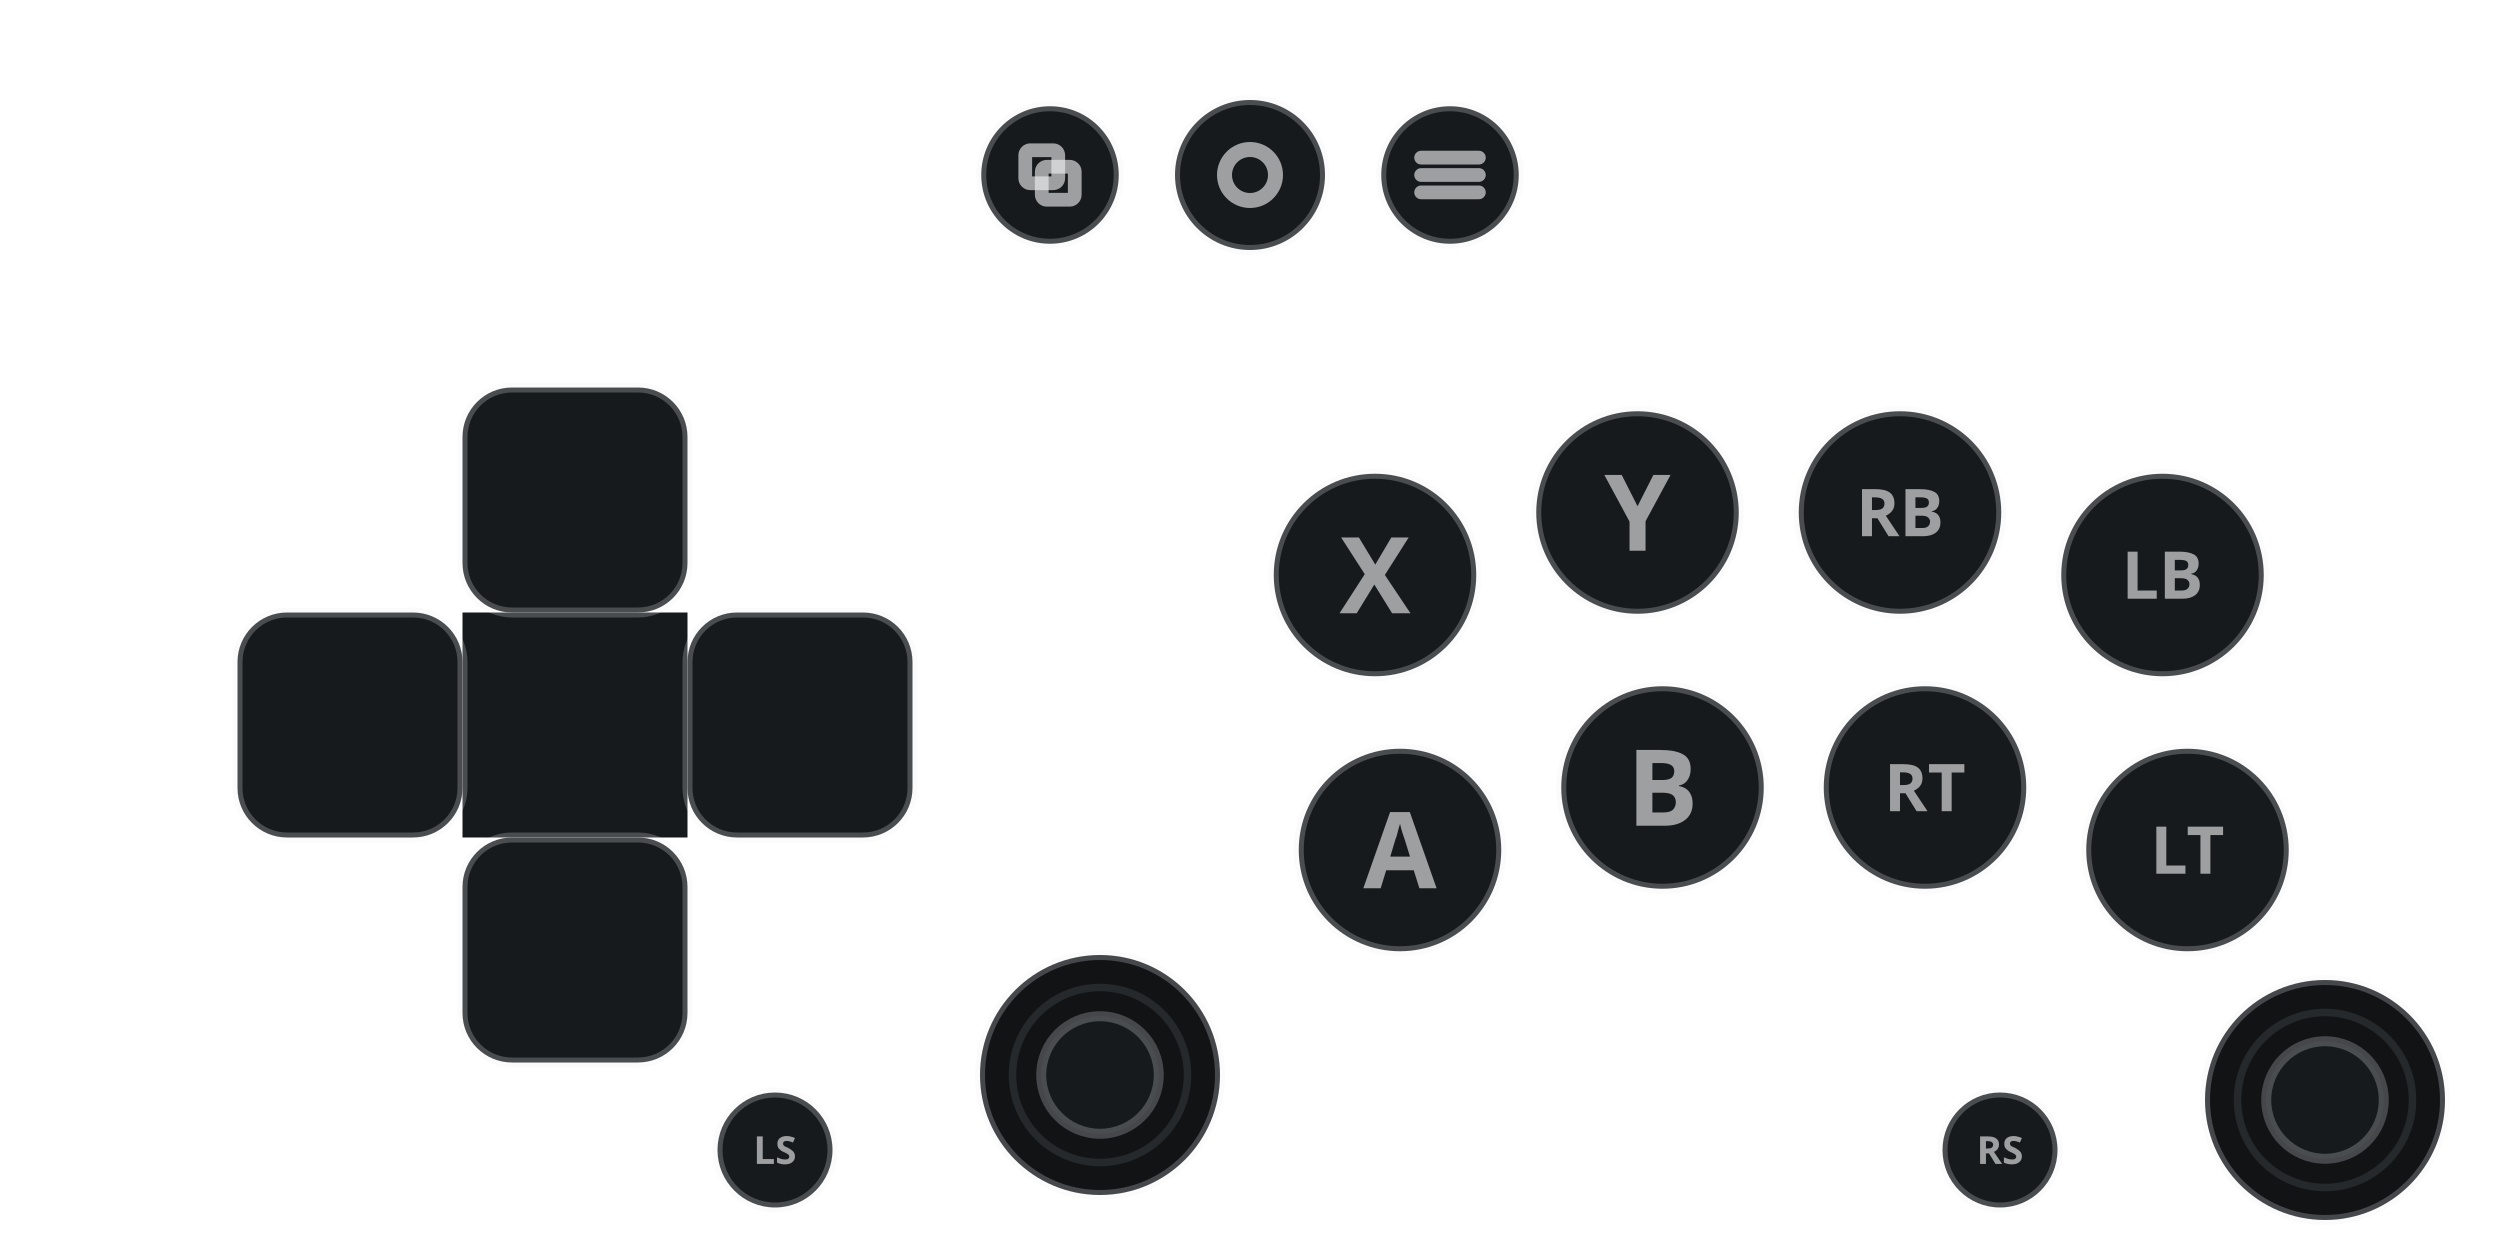
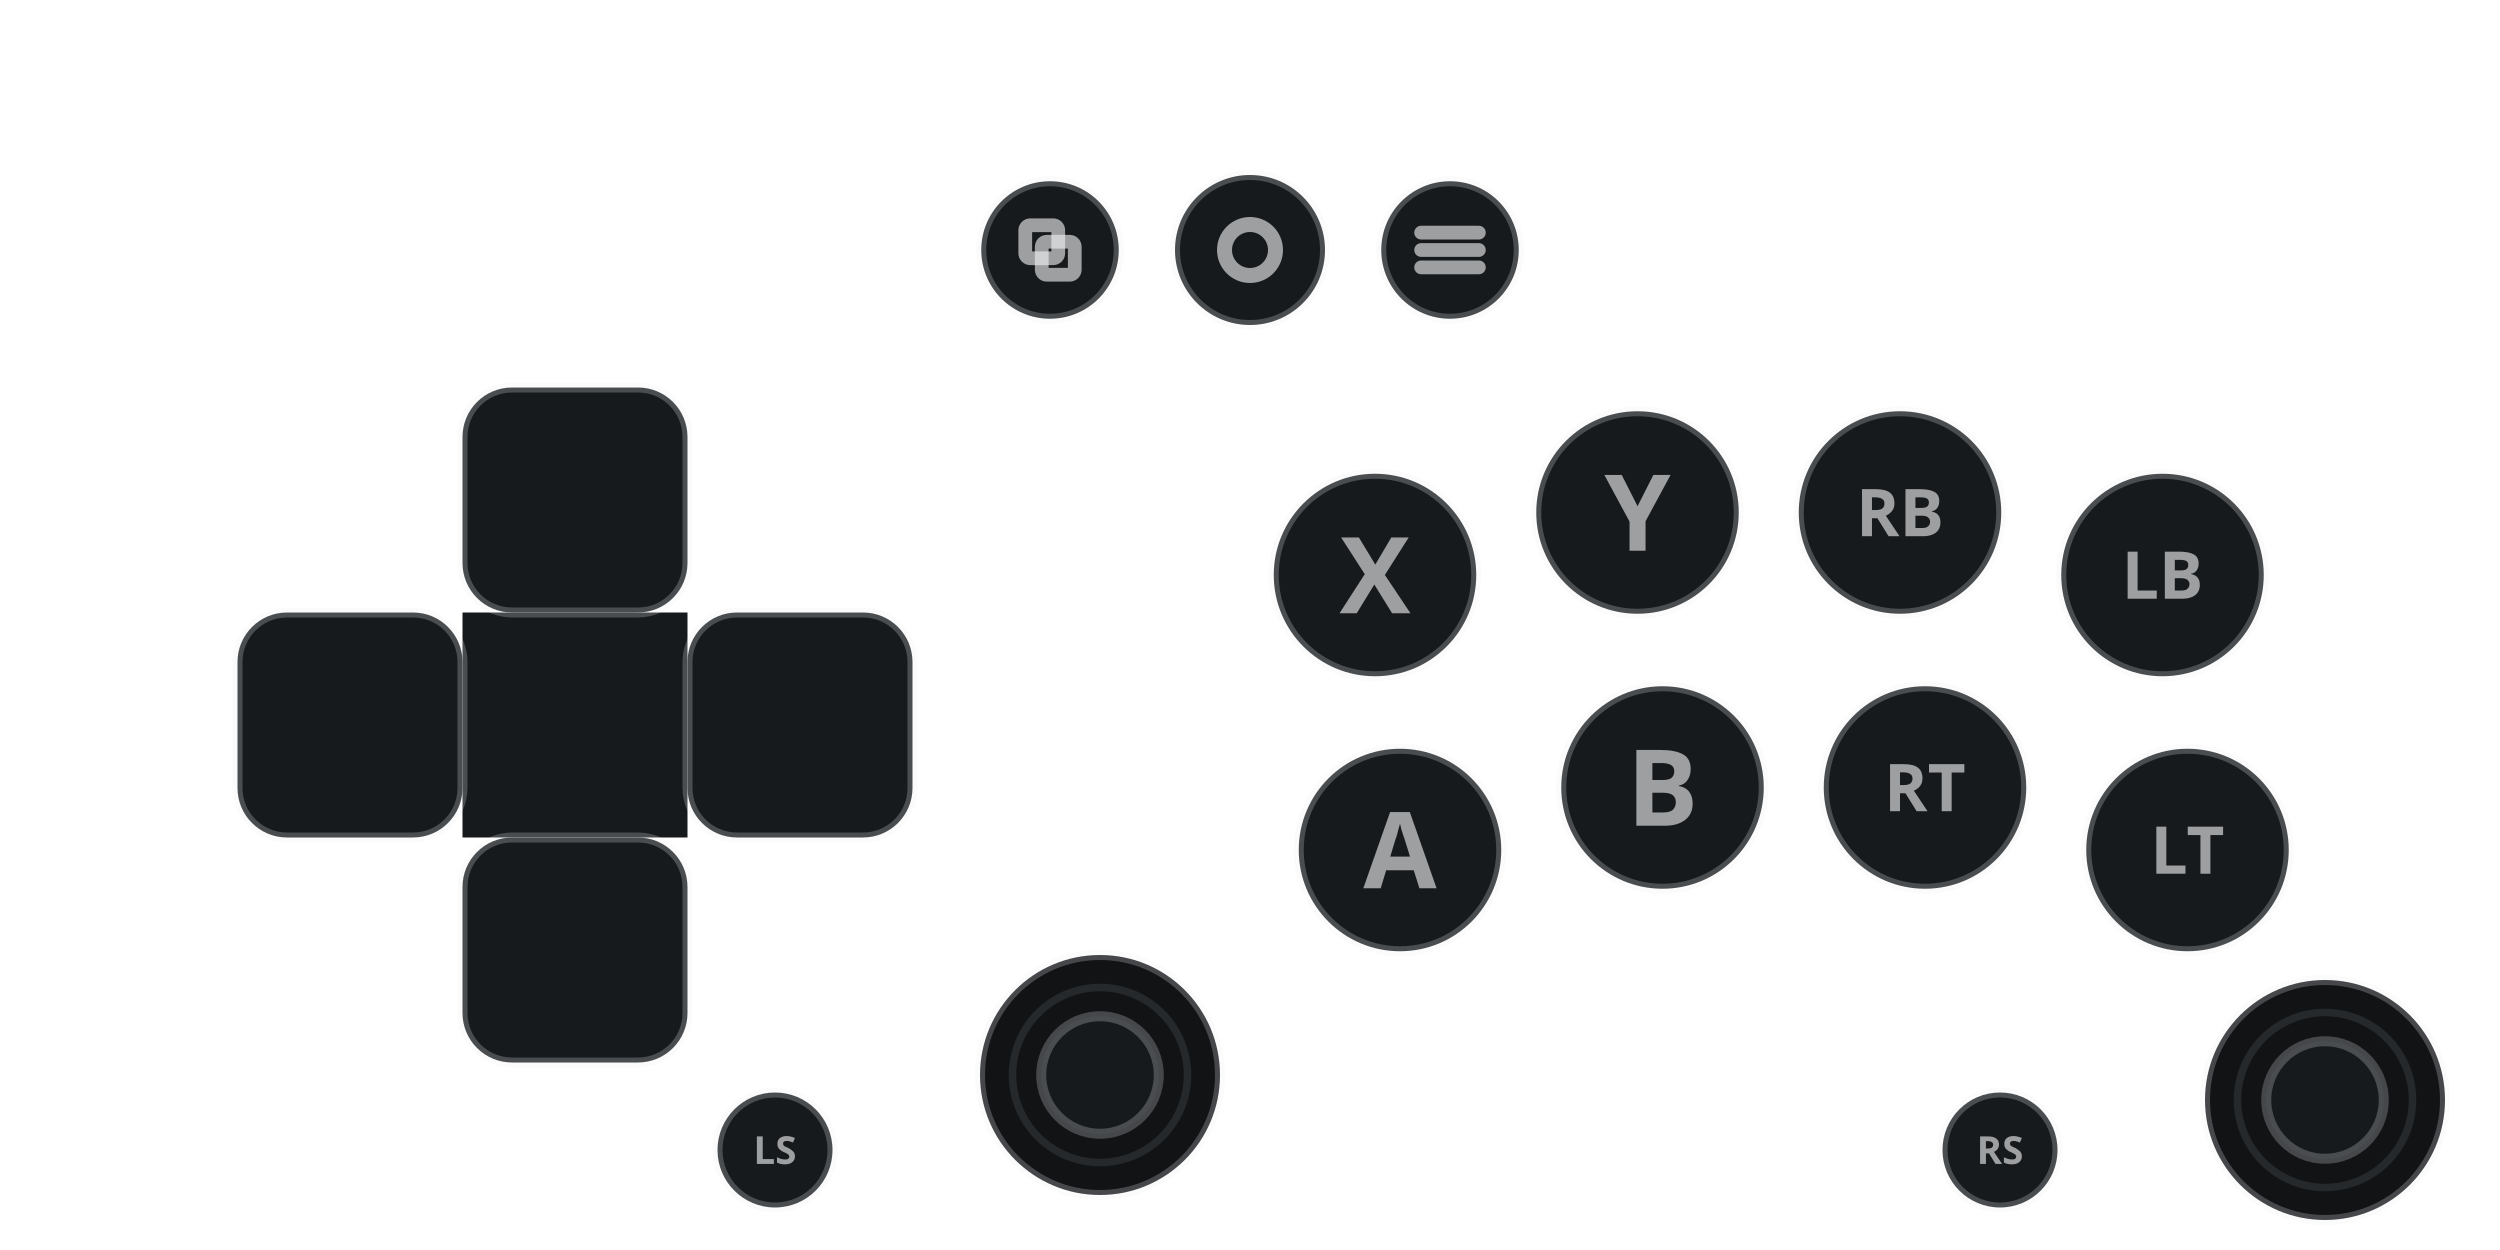
<svg xmlns="http://www.w3.org/2000/svg" viewBox="0 0 200 100" role="img" aria-label="Arcade stick layout">
  <g data-el="dpad" class="el el-dpad">
    <rect x="37.00" y="49.00" width="18.00" height="18.00" fill="#171A1C" />
    <rect class="cap arm-up" x="37.00" y="31.00" width="18.00" height="18.00" rx="3.96" fill="#171A1C" stroke="rgba(238,240,241,.24)" stroke-width=".8" />
    <rect class="cap arm-down" x="37.00" y="67.00" width="18.00" height="18.00" rx="3.96" fill="#171A1C" stroke="rgba(238,240,241,.24)" stroke-width=".8" />
    <rect class="cap arm-left" x="19.00" y="49.00" width="18.00" height="18.00" rx="3.96" fill="#171A1C" stroke="rgba(238,240,241,.24)" stroke-width=".8" />
    <rect class="cap arm-right" x="55.00" y="49.00" width="18.00" height="18.00" rx="3.96" fill="#171A1C" stroke="rgba(238,240,241,.24)" stroke-width=".8" />
  </g>
  <g data-el="face_w" class="el el-face">
    <circle class="cap" cx="110" cy="46" r="8.1" fill="#171A1C" stroke="rgba(238,240,241,.24)" stroke-width=".8" />
    <text x="110" y="49.06" font-size="8.50" text-anchor="middle" fill="rgba(238,240,241,.62)" font-family="Geist, system-ui" font-weight="600">X</text>
  </g>
  <g data-el="face_n" class="el el-face">
    <circle class="cap" cx="131" cy="41" r="8.1" fill="#171A1C" stroke="rgba(238,240,241,.24)" stroke-width=".8" />
    <text x="131" y="44.06" font-size="8.50" text-anchor="middle" fill="rgba(238,240,241,.62)" font-family="Geist, system-ui" font-weight="600">Y</text>
  </g>
  <g data-el="bumper_r" class="el el-face">
    <circle class="cap" cx="152" cy="41" r="8.1" fill="#171A1C" stroke="rgba(238,240,241,.24)" stroke-width=".8" />
    <text x="152" y="42.90" font-size="5.27" text-anchor="middle" fill="rgba(238,240,241,.62)" font-family="Geist, system-ui" font-weight="600">RB</text>
  </g>
  <g data-el="bumper_l" class="el el-face">
    <circle class="cap" cx="173" cy="46" r="8.1" fill="#171A1C" stroke="rgba(238,240,241,.24)" stroke-width=".8" />
    <text x="173" y="47.90" font-size="5.27" text-anchor="middle" fill="rgba(238,240,241,.62)" font-family="Geist, system-ui" font-weight="600">LB</text>
  </g>
  <g data-el="face_s" class="el el-face">
    <circle class="cap" cx="112" cy="68" r="8.1" fill="#171A1C" stroke="rgba(238,240,241,.24)" stroke-width=".8" />
    <text x="112" y="71.06" font-size="8.50" text-anchor="middle" fill="rgba(238,240,241,.62)" font-family="Geist, system-ui" font-weight="600">A</text>
  </g>
  <g data-el="face_e" class="el el-face">
    <circle class="cap" cx="133" cy="63" r="8.1" fill="#171A1C" stroke="rgba(238,240,241,.24)" stroke-width=".8" />
    <text x="133" y="66.06" font-size="8.50" text-anchor="middle" fill="rgba(238,240,241,.62)" font-family="Geist, system-ui" font-weight="600">B</text>
  </g>
  <g data-el="trigger_r" class="el el-face">
    <circle class="cap" cx="154" cy="63" r="8.1" fill="#171A1C" stroke="rgba(238,240,241,.24)" stroke-width=".8" />
    <text x="154" y="64.90" font-size="5.27" text-anchor="middle" fill="rgba(238,240,241,.62)" font-family="Geist, system-ui" font-weight="600">RT</text>
  </g>
  <g data-el="trigger_l" class="el el-face">
    <circle class="cap" cx="175" cy="68" r="8.1" fill="#171A1C" stroke="rgba(238,240,241,.24)" stroke-width=".8" />
    <text x="175" y="69.90" font-size="5.27" text-anchor="middle" fill="rgba(238,240,241,.62)" font-family="Geist, system-ui" font-weight="600">LT</text>
  </g>
  <g data-el="view" class="el el-center">
-     <rect class="cap" x="78.5" y="8.5" width="11" height="11" rx="5.5" fill="#171A1C" stroke="rgba(238,240,241,.24)" stroke-width=".8" />
-     <rect x="82.02" y="12.02" width="2.64" height="2.64" rx=".4" stroke="rgba(238,240,241,.62)" stroke-width="1.10" fill="none" stroke-linecap="round" stroke-linejoin="round" />
-     <rect x="83.34" y="13.34" width="2.64" height="2.64" rx=".4" stroke="rgba(238,240,241,.62)" stroke-width="1.10" fill="none" stroke-linecap="round" stroke-linejoin="round" />
+     <rect class="cap" x="78.5" y="14.5" width="11" height="11" rx="5.5" fill="#171A1C" stroke="rgba(238,240,241,.24)" stroke-width=".8" />
+     <rect x="82.02" y="18.02" width="2.64" height="2.64" rx=".4" stroke="rgba(238,240,241,.62)" stroke-width="1.10" fill="none" stroke-linecap="round" stroke-linejoin="round" />
+     <rect x="83.34" y="19.34" width="2.64" height="2.64" rx=".4" stroke="rgba(238,240,241,.62)" stroke-width="1.10" fill="none" stroke-linecap="round" stroke-linejoin="round" />
  </g>
  <g data-el="guide" class="el el-center">
-     <rect class="cap" x="94.0" y="8.0" width="12" height="12" rx="6.0" fill="#171A1C" stroke="rgba(238,240,241,.24)" stroke-width=".8" />
-     <circle cx="100" cy="14" r="2.04" stroke="rgba(238,240,241,.62)" stroke-width="1.20" fill="none" stroke-linecap="round" stroke-linejoin="round" />
+     <rect class="cap" x="94.0" y="14.0" width="12" height="12" rx="6.0" fill="#171A1C" stroke="rgba(238,240,241,.24)" stroke-width=".8" />
+     <circle cx="100" cy="20" r="2.04" stroke="rgba(238,240,241,.62)" stroke-width="1.20" fill="none" stroke-linecap="round" stroke-linejoin="round" />
  </g>
  <g data-el="menu" class="el el-center">
-     <rect class="cap" x="110.5" y="8.5" width="11" height="11" rx="5.5" fill="#171A1C" stroke="rgba(238,240,241,.24)" stroke-width=".8" />
-     <path d="M113.69 12.61H118.31M113.69 14.00H118.31M113.69 15.39H118.31" stroke="rgba(238,240,241,.62)" stroke-width="1.10" fill="none" stroke-linecap="round" stroke-linejoin="round" />
+     <rect class="cap" x="110.5" y="14.5" width="11" height="11" rx="5.5" fill="#171A1C" stroke="rgba(238,240,241,.24)" stroke-width=".8" />
+     <path d="M113.69 18.61H118.31M113.69 20.00H118.31M113.69 21.39H118.31" stroke="rgba(238,240,241,.62)" stroke-width="1.10" fill="none" stroke-linecap="round" stroke-linejoin="round" />
  </g>
  <g data-el="stick_l" class="el el-stick">
    <circle cx="88" cy="86" r="9.6" fill="#111315" stroke="rgba(238,240,241,.24)" stroke-width=".8" />
    <circle cx="88" cy="86" r="7.00" fill="none" stroke="rgba(238,240,241,.10)" stroke-width=".6" />
    <circle class="cap knob" cx="88" cy="86" r="4.70" fill="#171A1C" stroke="rgba(238,240,241,.24)" stroke-width=".8" />
  </g>
  <g data-el="stick_r" class="el el-stick">
    <circle cx="186" cy="88" r="9.6" fill="#111315" stroke="rgba(238,240,241,.24)" stroke-width=".8" />
    <circle cx="186" cy="88" r="7.00" fill="none" stroke="rgba(238,240,241,.10)" stroke-width=".6" />
    <circle class="cap knob" cx="186" cy="88" r="4.70" fill="#171A1C" stroke="rgba(238,240,241,.24)" stroke-width=".8" />
  </g>
  <g data-el="stick_l_press" class="el el-press">
    <circle class="cap" cx="62" cy="92" r="4.6" fill="#171A1C" stroke="rgba(238,240,241,.24)" stroke-width=".8" />
    <text x="62" y="93.12" font-size="3.10" text-anchor="middle" fill="rgba(238,240,241,.62)" font-family="Geist, system-ui" font-weight="600">LS</text>
  </g>
  <g data-el="stick_r_press" class="el el-press">
    <circle class="cap" cx="160" cy="92" r="4.6" fill="#171A1C" stroke="rgba(238,240,241,.24)" stroke-width=".8" />
    <text x="160" y="93.12" font-size="3.10" text-anchor="middle" fill="rgba(238,240,241,.62)" font-family="Geist, system-ui" font-weight="600">RS</text>
  </g>
</svg>
